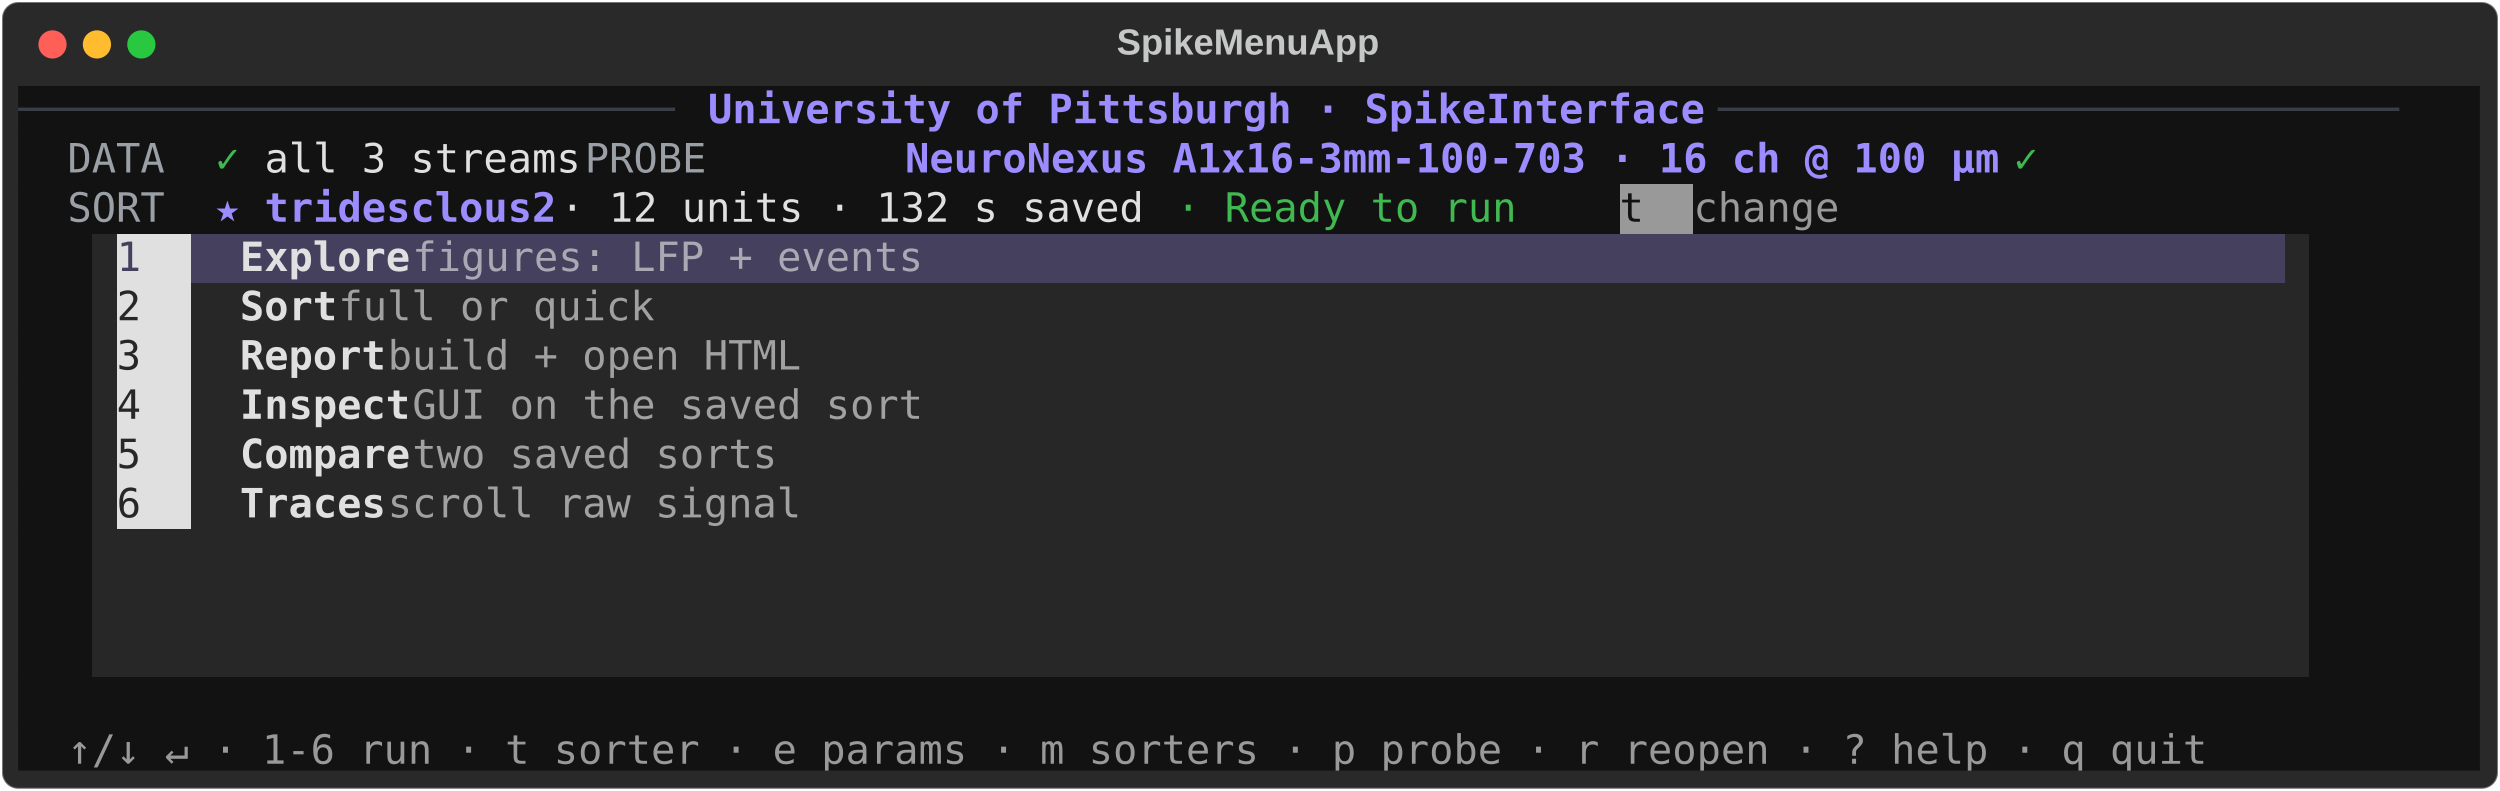
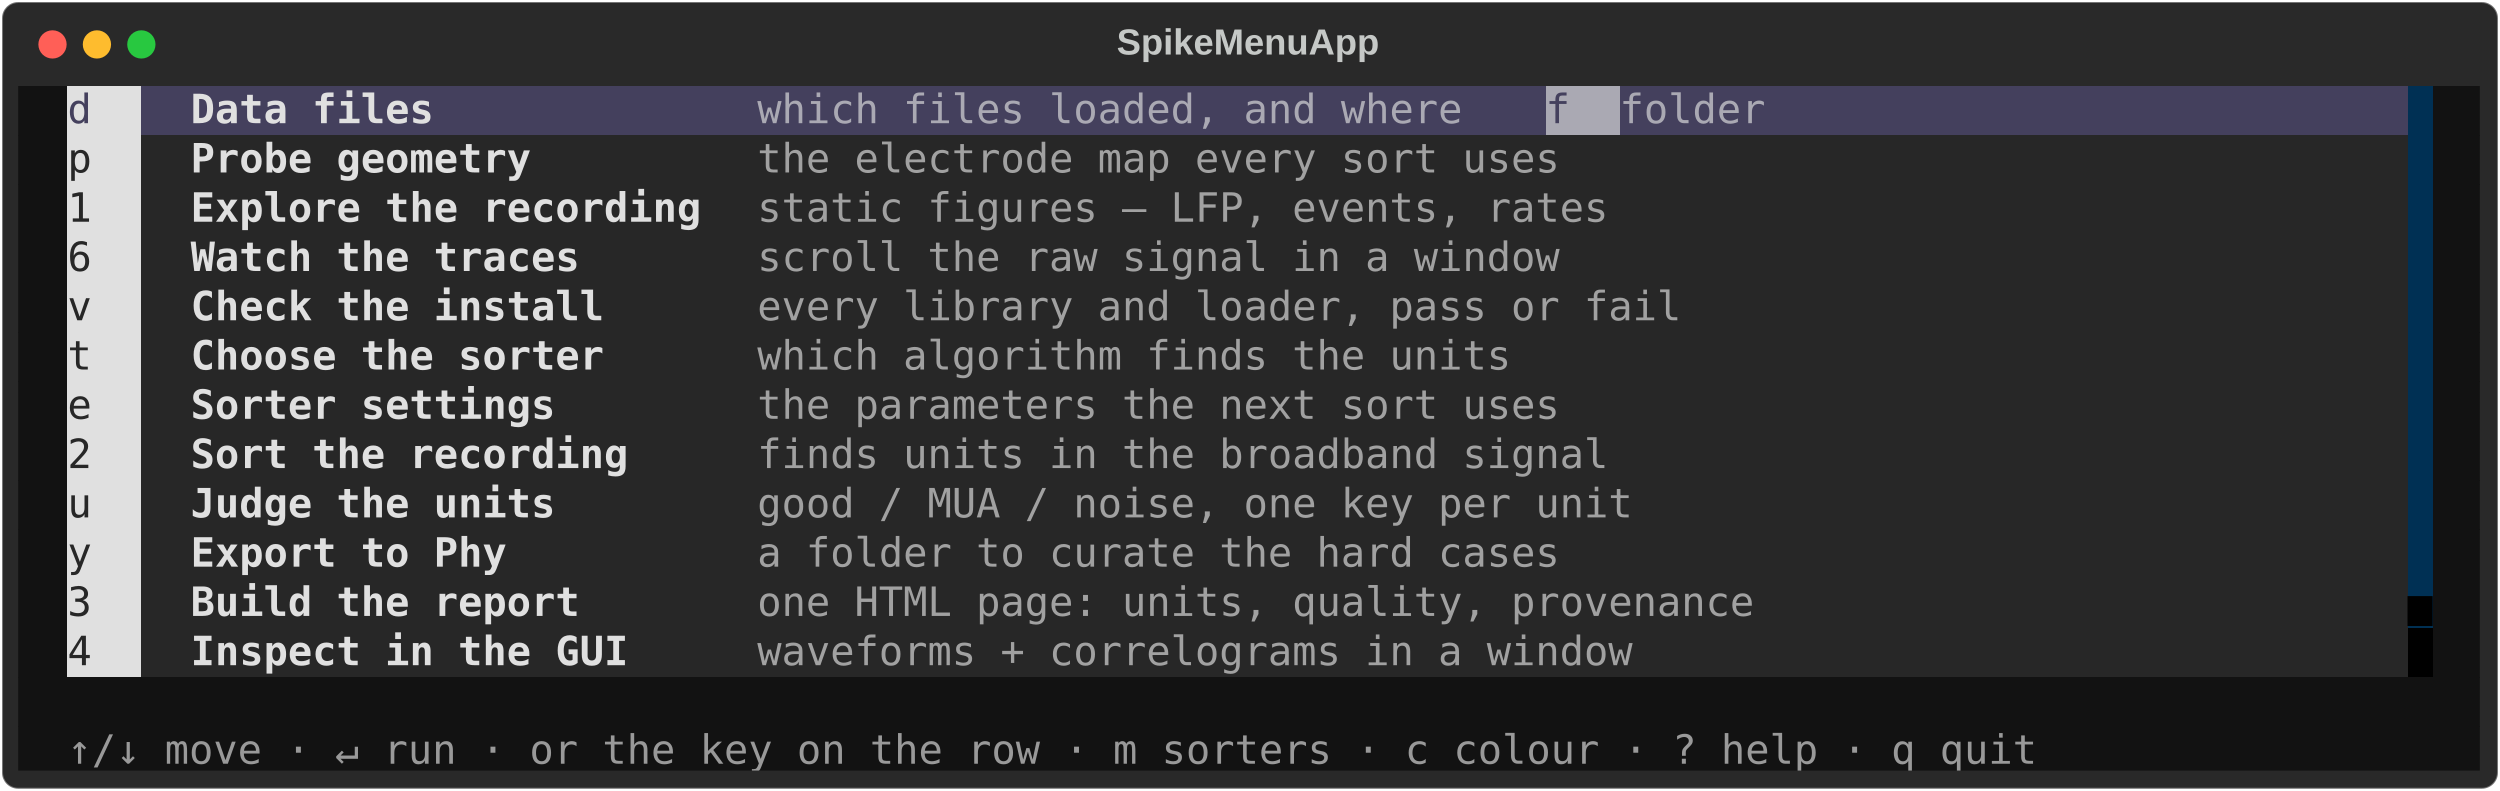
<svg xmlns="http://www.w3.org/2000/svg" class="rich-terminal" viewBox="0 0 1238 391.6">
  <style>

    @font-face {
        font-family: "Fira Code";
        src: local("FiraCode-Regular"),
                url("https://cdnjs.cloudflare.com/ajax/libs/firacode/6.2.0/woff2/FiraCode-Regular.woff2") format("woff2"),
                url("https://cdnjs.cloudflare.com/ajax/libs/firacode/6.2.0/woff/FiraCode-Regular.woff") format("woff");
        font-style: normal;
        font-weight: 400;
    }
    @font-face {
        font-family: "Fira Code";
        src: local("FiraCode-Bold"),
                url("https://cdnjs.cloudflare.com/ajax/libs/firacode/6.2.0/woff2/FiraCode-Bold.woff2") format("woff2"),
                url("https://cdnjs.cloudflare.com/ajax/libs/firacode/6.2.0/woff/FiraCode-Bold.woff") format("woff");
        font-style: bold;
        font-weight: 700;
    }

-     .terminal-595810010-matrix {
+     .terminal-983615860-matrix {
        font-family: Fira Code, monospace;
        font-size: 20px;
        line-height: 24.4px;
        font-variant-east-asian: full-width;
    }

-     .terminal-595810010-title {
+     .terminal-983615860-title {
        font-size: 18px;
        font-weight: bold;
        font-family: arial;
    }

-     .terminal-595810010-r1 { fill: #3a3f47 }
- .terminal-595810010-r2 { fill: #9b8cff;font-weight: bold }
- .terminal-595810010-r3 { fill: #e0e0e0 }
- .terminal-595810010-r4 { fill: #c5c8c6 }
- .terminal-595810010-r5 { fill: #9aa0a6 }
- .terminal-595810010-r6 { fill: #3fb950 }
- .terminal-595810010-r7 { fill: #121212 }
- .terminal-595810010-r8 { fill: #999999 }
- .terminal-595810010-r9 { fill: #44405d }
- .terminal-595810010-r10 { fill: #e0e0e0;font-weight: bold }
- .terminal-595810010-r11 { fill: #aaa9b3 }
- .terminal-595810010-r12 { fill: #272727 }
- .terminal-595810010-r13 { fill: #a1a1a1 }
+     .terminal-983615860-r1 { fill: #c5c8c6 }
+ .terminal-983615860-r2 { fill: #44405d }
+ .terminal-983615860-r3 { fill: #e0e0e0 }
+ .terminal-983615860-r4 { fill: #e0e0e0;font-weight: bold }
+ .terminal-983615860-r5 { fill: #aaa9b3 }
+ .terminal-983615860-r6 { fill: #272727 }
+ .terminal-983615860-r7 { fill: #a1a1a1 }
+ .terminal-983615860-r8 { fill: #000000 }
+ .terminal-983615860-r9 { fill: #999999 }
    </style>
  <defs>
-     <clipPath id="terminal-595810010-clip-terminal">
+     <clipPath id="terminal-983615860-clip-terminal">
      <rect x="0" y="0" width="1219.0" height="340.6" />
    </clipPath>
-     <clipPath id="terminal-595810010-line-0">
+     <clipPath id="terminal-983615860-line-0">
      <rect x="0" y="1.5" width="1220" height="24.65" />
    </clipPath>
-     <clipPath id="terminal-595810010-line-1">
+     <clipPath id="terminal-983615860-line-1">
      <rect x="0" y="25.9" width="1220" height="24.65" />
    </clipPath>
-     <clipPath id="terminal-595810010-line-2">
+     <clipPath id="terminal-983615860-line-2">
      <rect x="0" y="50.3" width="1220" height="24.65" />
    </clipPath>
-     <clipPath id="terminal-595810010-line-3">
+     <clipPath id="terminal-983615860-line-3">
      <rect x="0" y="74.7" width="1220" height="24.65" />
    </clipPath>
-     <clipPath id="terminal-595810010-line-4">
+     <clipPath id="terminal-983615860-line-4">
      <rect x="0" y="99.1" width="1220" height="24.65" />
    </clipPath>
-     <clipPath id="terminal-595810010-line-5">
+     <clipPath id="terminal-983615860-line-5">
      <rect x="0" y="123.5" width="1220" height="24.65" />
    </clipPath>
-     <clipPath id="terminal-595810010-line-6">
+     <clipPath id="terminal-983615860-line-6">
      <rect x="0" y="147.9" width="1220" height="24.65" />
    </clipPath>
-     <clipPath id="terminal-595810010-line-7">
+     <clipPath id="terminal-983615860-line-7">
      <rect x="0" y="172.3" width="1220" height="24.65" />
    </clipPath>
-     <clipPath id="terminal-595810010-line-8">
+     <clipPath id="terminal-983615860-line-8">
      <rect x="0" y="196.7" width="1220" height="24.65" />
    </clipPath>
-     <clipPath id="terminal-595810010-line-9">
+     <clipPath id="terminal-983615860-line-9">
      <rect x="0" y="221.1" width="1220" height="24.65" />
    </clipPath>
-     <clipPath id="terminal-595810010-line-10">
+     <clipPath id="terminal-983615860-line-10">
      <rect x="0" y="245.5" width="1220" height="24.65" />
    </clipPath>
-     <clipPath id="terminal-595810010-line-11">
+     <clipPath id="terminal-983615860-line-11">
      <rect x="0" y="269.9" width="1220" height="24.65" />
    </clipPath>
-     <clipPath id="terminal-595810010-line-12">
+     <clipPath id="terminal-983615860-line-12">
      <rect x="0" y="294.3" width="1220" height="24.65" />
    </clipPath>
  </defs>
  <rect fill="#292929" stroke="rgba(255,255,255,0.35)" stroke-width="1" x="1" y="1" width="1236" height="389.6" rx="8" />
-   <text class="terminal-595810010-title" fill="#c5c8c6" text-anchor="middle" x="618" y="27">SpikeMenuApp</text>
+   <text class="terminal-983615860-title" fill="#c5c8c6" text-anchor="middle" x="618" y="27">SpikeMenuApp</text>
  <g transform="translate(26,22)">
    <circle cx="0" cy="0" r="7" fill="#ff5f57" />
    <circle cx="22" cy="0" r="7" fill="#febc2e" />
    <circle cx="44" cy="0" r="7" fill="#28c840" />
  </g>
-   <g transform="translate(9, 41)" clip-path="url(#terminal-595810010-clip-terminal)">
-     <rect fill="#121212" x="0" y="1.5" width="341.6" height="24.65" shape-rendering="crispEdges" />
-     <rect fill="#121212" x="341.6" y="1.5" width="500.2" height="24.65" shape-rendering="crispEdges" />
-     <rect fill="#121212" x="841.8" y="1.5" width="353.8" height="24.65" shape-rendering="crispEdges" />
+   <g transform="translate(9, 41)" clip-path="url(#terminal-983615860-clip-terminal)">
+     <rect fill="#121212" x="0" y="1.5" width="24.4" height="24.65" shape-rendering="crispEdges" />
+     <rect fill="#e0e0e0" x="24.4" y="1.5" width="36.6" height="24.65" shape-rendering="crispEdges" />
+     <rect fill="#44405d" x="61" y="1.5" width="24.4" height="24.65" shape-rendering="crispEdges" />
+     <rect fill="#44405d" x="85.4" y="1.5" width="122" height="24.65" shape-rendering="crispEdges" />
+     <rect fill="#44405d" x="207.4" y="1.5" width="158.6" height="24.65" shape-rendering="crispEdges" />
+     <rect fill="#44405d" x="366" y="1.5" width="353.8" height="24.65" shape-rendering="crispEdges" />
+     <rect fill="#44405d" x="719.8" y="1.5" width="36.6" height="24.65" shape-rendering="crispEdges" />
+     <rect fill="#aaa9b3" x="756.4" y="1.5" width="36.6" height="24.65" shape-rendering="crispEdges" />
+     <rect fill="#44405d" x="793" y="1.5" width="85.4" height="24.65" shape-rendering="crispEdges" />
+     <rect fill="#44405d" x="878.4" y="1.5" width="305" height="24.65" shape-rendering="crispEdges" />
+     <rect fill="#003054" x="1183.4" y="1.5" width="12.2" height="24.65" shape-rendering="crispEdges" />
    <rect fill="#121212" x="1195.6" y="1.5" width="24.4" height="24.65" shape-rendering="crispEdges" />
    <rect fill="#121212" x="0" y="25.9" width="24.4" height="24.65" shape-rendering="crispEdges" />
-     <rect fill="#121212" x="24.4" y="25.9" width="73.2" height="24.65" shape-rendering="crispEdges" />
-     <rect fill="#121212" x="97.6" y="25.9" width="24.4" height="24.65" shape-rendering="crispEdges" />
-     <rect fill="#121212" x="122" y="25.9" width="158.6" height="24.65" shape-rendering="crispEdges" />
-     <rect fill="#121212" x="280.6" y="25.9" width="158.6" height="24.65" shape-rendering="crispEdges" />
-     <rect fill="#121212" x="439.2" y="25.9" width="549" height="24.65" shape-rendering="crispEdges" />
-     <rect fill="#121212" x="988.2" y="25.9" width="24.4" height="24.65" shape-rendering="crispEdges" />
-     <rect fill="#121212" x="1012.6" y="25.9" width="207.4" height="24.65" shape-rendering="crispEdges" />
+     <rect fill="#e0e0e0" x="24.4" y="25.9" width="36.6" height="24.65" shape-rendering="crispEdges" />
+     <rect fill="#272727" x="61" y="25.9" width="24.4" height="24.65" shape-rendering="crispEdges" />
+     <rect fill="#272727" x="85.4" y="25.9" width="170.8" height="24.65" shape-rendering="crispEdges" />
+     <rect fill="#272727" x="256.2" y="25.9" width="109.8" height="24.65" shape-rendering="crispEdges" />
+     <rect fill="#272727" x="366" y="25.9" width="402.6" height="24.65" shape-rendering="crispEdges" />
+     <rect fill="#272727" x="768.6" y="25.9" width="414.8" height="24.65" shape-rendering="crispEdges" />
+     <rect fill="#003054" x="1183.4" y="25.9" width="12.2" height="24.65" shape-rendering="crispEdges" />
+     <rect fill="#121212" x="1195.6" y="25.9" width="24.4" height="24.65" shape-rendering="crispEdges" />
    <rect fill="#121212" x="0" y="50.3" width="24.4" height="24.65" shape-rendering="crispEdges" />
-     <rect fill="#121212" x="24.4" y="50.3" width="73.2" height="24.65" shape-rendering="crispEdges" />
-     <rect fill="#121212" x="97.6" y="50.3" width="24.4" height="24.65" shape-rendering="crispEdges" />
-     <rect fill="#121212" x="122" y="50.3" width="146.4" height="24.65" shape-rendering="crispEdges" />
-     <rect fill="#121212" x="268.4" y="50.3" width="305" height="24.65" shape-rendering="crispEdges" />
-     <rect fill="#121212" x="573.4" y="50.3" width="183" height="24.65" shape-rendering="crispEdges" />
-     <rect fill="#121212" x="756.4" y="50.3" width="36.6" height="24.65" shape-rendering="crispEdges" />
-     <rect fill="#999999" x="793" y="50.3" width="36.6" height="24.65" shape-rendering="crispEdges" />
-     <rect fill="#121212" x="829.6" y="50.3" width="85.4" height="24.65" shape-rendering="crispEdges" />
-     <rect fill="#121212" x="915" y="50.3" width="305" height="24.65" shape-rendering="crispEdges" />
-     <rect fill="#121212" x="0" y="74.7" width="36.6" height="24.65" shape-rendering="crispEdges" />
-     <rect fill="#272727" x="36.6" y="74.7" width="12.2" height="24.65" shape-rendering="crispEdges" />
-     <rect fill="#e0e0e0" x="48.8" y="74.7" width="36.6" height="24.65" shape-rendering="crispEdges" />
-     <rect fill="#44405d" x="85.4" y="74.7" width="24.4" height="24.65" shape-rendering="crispEdges" />
-     <rect fill="#44405d" x="109.8" y="74.7" width="85.4" height="24.65" shape-rendering="crispEdges" />
-     <rect fill="#44405d" x="195.2" y="74.7" width="292.8" height="24.65" shape-rendering="crispEdges" />
-     <rect fill="#44405d" x="488" y="74.7" width="634.4" height="24.65" shape-rendering="crispEdges" />
-     <rect fill="#272727" x="1122.4" y="74.7" width="12.2" height="24.65" shape-rendering="crispEdges" />
-     <rect fill="#121212" x="1134.6" y="74.7" width="85.4" height="24.65" shape-rendering="crispEdges" />
-     <rect fill="#121212" x="0" y="99.1" width="36.6" height="24.65" shape-rendering="crispEdges" />
-     <rect fill="#272727" x="36.6" y="99.1" width="12.2" height="24.65" shape-rendering="crispEdges" />
-     <rect fill="#e0e0e0" x="48.8" y="99.1" width="36.6" height="24.65" shape-rendering="crispEdges" />
-     <rect fill="#272727" x="85.4" y="99.1" width="24.4" height="24.65" shape-rendering="crispEdges" />
-     <rect fill="#272727" x="109.8" y="99.1" width="48.8" height="24.65" shape-rendering="crispEdges" />
-     <rect fill="#272727" x="158.6" y="99.1" width="195.2" height="24.65" shape-rendering="crispEdges" />
-     <rect fill="#272727" x="353.8" y="99.1" width="768.6" height="24.65" shape-rendering="crispEdges" />
-     <rect fill="#272727" x="1122.4" y="99.1" width="12.2" height="24.65" shape-rendering="crispEdges" />
-     <rect fill="#121212" x="1134.6" y="99.1" width="85.4" height="24.65" shape-rendering="crispEdges" />
-     <rect fill="#121212" x="0" y="123.5" width="36.6" height="24.65" shape-rendering="crispEdges" />
-     <rect fill="#272727" x="36.6" y="123.5" width="12.2" height="24.65" shape-rendering="crispEdges" />
-     <rect fill="#e0e0e0" x="48.8" y="123.5" width="36.6" height="24.65" shape-rendering="crispEdges" />
-     <rect fill="#272727" x="85.4" y="123.5" width="24.4" height="24.65" shape-rendering="crispEdges" />
-     <rect fill="#272727" x="109.8" y="123.5" width="73.2" height="24.65" shape-rendering="crispEdges" />
-     <rect fill="#272727" x="183" y="123.5" width="244" height="24.65" shape-rendering="crispEdges" />
-     <rect fill="#272727" x="427" y="123.5" width="695.4" height="24.65" shape-rendering="crispEdges" />
-     <rect fill="#272727" x="1122.4" y="123.5" width="12.2" height="24.65" shape-rendering="crispEdges" />
-     <rect fill="#121212" x="1134.6" y="123.5" width="85.4" height="24.65" shape-rendering="crispEdges" />
-     <rect fill="#121212" x="0" y="147.9" width="36.6" height="24.65" shape-rendering="crispEdges" />
-     <rect fill="#272727" x="36.6" y="147.9" width="12.2" height="24.65" shape-rendering="crispEdges" />
-     <rect fill="#e0e0e0" x="48.8" y="147.9" width="36.6" height="24.65" shape-rendering="crispEdges" />
-     <rect fill="#272727" x="85.4" y="147.9" width="24.4" height="24.65" shape-rendering="crispEdges" />
-     <rect fill="#272727" x="109.8" y="147.9" width="85.4" height="24.65" shape-rendering="crispEdges" />
-     <rect fill="#272727" x="195.2" y="147.9" width="292.8" height="24.65" shape-rendering="crispEdges" />
-     <rect fill="#272727" x="488" y="147.9" width="634.4" height="24.65" shape-rendering="crispEdges" />
-     <rect fill="#272727" x="1122.4" y="147.9" width="12.2" height="24.65" shape-rendering="crispEdges" />
-     <rect fill="#121212" x="1134.6" y="147.9" width="85.4" height="24.65" shape-rendering="crispEdges" />
-     <rect fill="#121212" x="0" y="172.3" width="36.6" height="24.65" shape-rendering="crispEdges" />
-     <rect fill="#272727" x="36.6" y="172.3" width="12.2" height="24.65" shape-rendering="crispEdges" />
-     <rect fill="#e0e0e0" x="48.8" y="172.3" width="36.6" height="24.65" shape-rendering="crispEdges" />
-     <rect fill="#272727" x="85.4" y="172.3" width="24.4" height="24.65" shape-rendering="crispEdges" />
-     <rect fill="#272727" x="109.8" y="172.3" width="85.4" height="24.65" shape-rendering="crispEdges" />
-     <rect fill="#272727" x="195.2" y="172.3" width="219.6" height="24.65" shape-rendering="crispEdges" />
-     <rect fill="#272727" x="414.8" y="172.3" width="707.6" height="24.65" shape-rendering="crispEdges" />
-     <rect fill="#272727" x="1122.4" y="172.3" width="12.2" height="24.65" shape-rendering="crispEdges" />
-     <rect fill="#121212" x="1134.6" y="172.3" width="85.4" height="24.65" shape-rendering="crispEdges" />
-     <rect fill="#121212" x="0" y="196.7" width="36.6" height="24.65" shape-rendering="crispEdges" />
-     <rect fill="#272727" x="36.6" y="196.7" width="12.2" height="24.65" shape-rendering="crispEdges" />
-     <rect fill="#e0e0e0" x="48.8" y="196.7" width="36.6" height="24.65" shape-rendering="crispEdges" />
-     <rect fill="#272727" x="85.4" y="196.7" width="24.4" height="24.65" shape-rendering="crispEdges" />
-     <rect fill="#272727" x="109.8" y="196.7" width="73.2" height="24.65" shape-rendering="crispEdges" />
-     <rect fill="#272727" x="183" y="196.7" width="244" height="24.65" shape-rendering="crispEdges" />
-     <rect fill="#272727" x="427" y="196.7" width="695.4" height="24.65" shape-rendering="crispEdges" />
-     <rect fill="#272727" x="1122.4" y="196.7" width="12.2" height="24.65" shape-rendering="crispEdges" />
-     <rect fill="#121212" x="1134.6" y="196.7" width="85.4" height="24.65" shape-rendering="crispEdges" />
-     <rect fill="#121212" x="0" y="221.1" width="36.6" height="24.65" shape-rendering="crispEdges" />
-     <rect fill="#272727" x="36.6" y="221.1" width="12.2" height="24.65" shape-rendering="crispEdges" />
-     <rect fill="#272727" x="48.8" y="221.1" width="1073.6" height="24.65" shape-rendering="crispEdges" />
-     <rect fill="#272727" x="1122.4" y="221.1" width="12.2" height="24.65" shape-rendering="crispEdges" />
-     <rect fill="#121212" x="1134.6" y="221.1" width="85.4" height="24.65" shape-rendering="crispEdges" />
-     <rect fill="#121212" x="0" y="245.5" width="36.6" height="24.65" shape-rendering="crispEdges" />
-     <rect fill="#272727" x="36.6" y="245.5" width="12.2" height="24.65" shape-rendering="crispEdges" />
-     <rect fill="#272727" x="48.8" y="245.5" width="1073.6" height="24.65" shape-rendering="crispEdges" />
-     <rect fill="#272727" x="1122.4" y="245.5" width="12.2" height="24.65" shape-rendering="crispEdges" />
-     <rect fill="#121212" x="1134.6" y="245.5" width="85.4" height="24.65" shape-rendering="crispEdges" />
-     <rect fill="#121212" x="0" y="269.9" width="36.6" height="24.65" shape-rendering="crispEdges" />
-     <rect fill="#272727" x="36.6" y="269.9" width="12.2" height="24.65" shape-rendering="crispEdges" />
-     <rect fill="#272727" x="48.8" y="269.9" width="1073.6" height="24.65" shape-rendering="crispEdges" />
-     <rect fill="#272727" x="1122.4" y="269.9" width="12.2" height="24.65" shape-rendering="crispEdges" />
-     <rect fill="#121212" x="1134.6" y="269.9" width="85.4" height="24.65" shape-rendering="crispEdges" />
+     <rect fill="#e0e0e0" x="24.4" y="50.3" width="36.6" height="24.65" shape-rendering="crispEdges" />
+     <rect fill="#272727" x="61" y="50.3" width="24.4" height="24.65" shape-rendering="crispEdges" />
+     <rect fill="#272727" x="85.4" y="50.3" width="256.2" height="24.65" shape-rendering="crispEdges" />
+     <rect fill="#272727" x="341.6" y="50.3" width="24.4" height="24.65" shape-rendering="crispEdges" />
+     <rect fill="#272727" x="366" y="50.3" width="427" height="24.65" shape-rendering="crispEdges" />
+     <rect fill="#272727" x="793" y="50.3" width="390.4" height="24.65" shape-rendering="crispEdges" />
+     <rect fill="#003054" x="1183.4" y="50.3" width="12.2" height="24.65" shape-rendering="crispEdges" />
+     <rect fill="#121212" x="1195.6" y="50.3" width="24.4" height="24.65" shape-rendering="crispEdges" />
+     <rect fill="#121212" x="0" y="74.7" width="24.4" height="24.65" shape-rendering="crispEdges" />
+     <rect fill="#e0e0e0" x="24.4" y="74.7" width="36.6" height="24.65" shape-rendering="crispEdges" />
+     <rect fill="#272727" x="61" y="74.7" width="24.4" height="24.65" shape-rendering="crispEdges" />
+     <rect fill="#272727" x="85.4" y="74.7" width="195.2" height="24.65" shape-rendering="crispEdges" />
+     <rect fill="#272727" x="280.6" y="74.7" width="85.4" height="24.65" shape-rendering="crispEdges" />
+     <rect fill="#272727" x="366" y="74.7" width="402.6" height="24.65" shape-rendering="crispEdges" />
+     <rect fill="#272727" x="768.6" y="74.7" width="414.8" height="24.65" shape-rendering="crispEdges" />
+     <rect fill="#003054" x="1183.4" y="74.7" width="12.2" height="24.65" shape-rendering="crispEdges" />
+     <rect fill="#121212" x="1195.6" y="74.7" width="24.4" height="24.65" shape-rendering="crispEdges" />
+     <rect fill="#121212" x="0" y="99.1" width="24.4" height="24.65" shape-rendering="crispEdges" />
+     <rect fill="#e0e0e0" x="24.4" y="99.1" width="36.6" height="24.65" shape-rendering="crispEdges" />
+     <rect fill="#272727" x="61" y="99.1" width="24.4" height="24.65" shape-rendering="crispEdges" />
+     <rect fill="#272727" x="85.4" y="99.1" width="207.4" height="24.65" shape-rendering="crispEdges" />
+     <rect fill="#272727" x="292.8" y="99.1" width="73.2" height="24.65" shape-rendering="crispEdges" />
+     <rect fill="#272727" x="366" y="99.1" width="463.6" height="24.65" shape-rendering="crispEdges" />
+     <rect fill="#272727" x="829.6" y="99.1" width="353.8" height="24.65" shape-rendering="crispEdges" />
+     <rect fill="#003054" x="1183.4" y="99.1" width="12.2" height="24.65" shape-rendering="crispEdges" />
+     <rect fill="#121212" x="1195.6" y="99.1" width="24.4" height="24.65" shape-rendering="crispEdges" />
+     <rect fill="#121212" x="0" y="123.5" width="24.4" height="24.65" shape-rendering="crispEdges" />
+     <rect fill="#e0e0e0" x="24.4" y="123.5" width="36.6" height="24.65" shape-rendering="crispEdges" />
+     <rect fill="#272727" x="61" y="123.5" width="24.4" height="24.65" shape-rendering="crispEdges" />
+     <rect fill="#272727" x="85.4" y="123.5" width="207.4" height="24.65" shape-rendering="crispEdges" />
+     <rect fill="#272727" x="292.8" y="123.5" width="73.2" height="24.65" shape-rendering="crispEdges" />
+     <rect fill="#272727" x="366" y="123.5" width="378.2" height="24.65" shape-rendering="crispEdges" />
+     <rect fill="#272727" x="744.2" y="123.5" width="439.2" height="24.65" shape-rendering="crispEdges" />
+     <rect fill="#003054" x="1183.4" y="123.5" width="12.2" height="24.65" shape-rendering="crispEdges" />
+     <rect fill="#121212" x="1195.6" y="123.5" width="24.4" height="24.65" shape-rendering="crispEdges" />
+     <rect fill="#121212" x="0" y="147.9" width="24.4" height="24.65" shape-rendering="crispEdges" />
+     <rect fill="#e0e0e0" x="24.4" y="147.9" width="36.6" height="24.65" shape-rendering="crispEdges" />
+     <rect fill="#272727" x="61" y="147.9" width="24.4" height="24.65" shape-rendering="crispEdges" />
+     <rect fill="#272727" x="85.4" y="147.9" width="183" height="24.65" shape-rendering="crispEdges" />
+     <rect fill="#272727" x="268.4" y="147.9" width="97.6" height="24.65" shape-rendering="crispEdges" />
+     <rect fill="#272727" x="366" y="147.9" width="402.6" height="24.65" shape-rendering="crispEdges" />
+     <rect fill="#272727" x="768.6" y="147.9" width="414.8" height="24.65" shape-rendering="crispEdges" />
+     <rect fill="#003054" x="1183.4" y="147.9" width="12.2" height="24.65" shape-rendering="crispEdges" />
+     <rect fill="#121212" x="1195.6" y="147.9" width="24.4" height="24.65" shape-rendering="crispEdges" />
+     <rect fill="#121212" x="0" y="172.3" width="24.4" height="24.65" shape-rendering="crispEdges" />
+     <rect fill="#e0e0e0" x="24.4" y="172.3" width="36.6" height="24.65" shape-rendering="crispEdges" />
+     <rect fill="#272727" x="61" y="172.3" width="24.4" height="24.65" shape-rendering="crispEdges" />
+     <rect fill="#272727" x="85.4" y="172.3" width="219.6" height="24.65" shape-rendering="crispEdges" />
+     <rect fill="#272727" x="305" y="172.3" width="61" height="24.65" shape-rendering="crispEdges" />
+     <rect fill="#272727" x="366" y="172.3" width="427" height="24.65" shape-rendering="crispEdges" />
+     <rect fill="#272727" x="793" y="172.3" width="390.4" height="24.65" shape-rendering="crispEdges" />
+     <rect fill="#003054" x="1183.4" y="172.3" width="12.2" height="24.65" shape-rendering="crispEdges" />
+     <rect fill="#121212" x="1195.6" y="172.3" width="24.4" height="24.65" shape-rendering="crispEdges" />
+     <rect fill="#121212" x="0" y="196.7" width="24.4" height="24.65" shape-rendering="crispEdges" />
+     <rect fill="#e0e0e0" x="24.4" y="196.7" width="36.6" height="24.65" shape-rendering="crispEdges" />
+     <rect fill="#272727" x="61" y="196.7" width="24.4" height="24.65" shape-rendering="crispEdges" />
+     <rect fill="#272727" x="85.4" y="196.7" width="183" height="24.65" shape-rendering="crispEdges" />
+     <rect fill="#272727" x="268.4" y="196.7" width="97.6" height="24.65" shape-rendering="crispEdges" />
+     <rect fill="#272727" x="366" y="196.7" width="439.2" height="24.65" shape-rendering="crispEdges" />
+     <rect fill="#272727" x="805.2" y="196.7" width="378.2" height="24.65" shape-rendering="crispEdges" />
+     <rect fill="#003054" x="1183.4" y="196.7" width="12.2" height="24.65" shape-rendering="crispEdges" />
+     <rect fill="#121212" x="1195.6" y="196.7" width="24.4" height="24.65" shape-rendering="crispEdges" />
+     <rect fill="#121212" x="0" y="221.1" width="24.4" height="24.65" shape-rendering="crispEdges" />
+     <rect fill="#e0e0e0" x="24.4" y="221.1" width="36.6" height="24.65" shape-rendering="crispEdges" />
+     <rect fill="#272727" x="61" y="221.1" width="24.4" height="24.65" shape-rendering="crispEdges" />
+     <rect fill="#272727" x="85.4" y="221.1" width="158.6" height="24.65" shape-rendering="crispEdges" />
+     <rect fill="#272727" x="244" y="221.1" width="122" height="24.65" shape-rendering="crispEdges" />
+     <rect fill="#272727" x="366" y="221.1" width="402.6" height="24.65" shape-rendering="crispEdges" />
+     <rect fill="#272727" x="768.6" y="221.1" width="414.8" height="24.65" shape-rendering="crispEdges" />
+     <rect fill="#003054" x="1183.4" y="221.1" width="12.2" height="24.65" shape-rendering="crispEdges" />
+     <rect fill="#121212" x="1195.6" y="221.1" width="24.4" height="24.65" shape-rendering="crispEdges" />
+     <rect fill="#121212" x="0" y="245.5" width="24.4" height="24.65" shape-rendering="crispEdges" />
+     <rect fill="#e0e0e0" x="24.4" y="245.5" width="36.6" height="24.65" shape-rendering="crispEdges" />
+     <rect fill="#272727" x="61" y="245.5" width="24.4" height="24.65" shape-rendering="crispEdges" />
+     <rect fill="#272727" x="85.4" y="245.5" width="195.2" height="24.65" shape-rendering="crispEdges" />
+     <rect fill="#272727" x="280.6" y="245.5" width="85.4" height="24.65" shape-rendering="crispEdges" />
+     <rect fill="#272727" x="366" y="245.5" width="500.2" height="24.65" shape-rendering="crispEdges" />
+     <rect fill="#272727" x="866.2" y="245.5" width="317.2" height="24.65" shape-rendering="crispEdges" />
+     <rect fill="#003054" x="1183.4" y="245.5" width="12.2" height="24.65" shape-rendering="crispEdges" />
+     <rect fill="#121212" x="1195.6" y="245.5" width="24.4" height="24.65" shape-rendering="crispEdges" />
+     <rect fill="#121212" x="0" y="269.9" width="24.4" height="24.65" shape-rendering="crispEdges" />
+     <rect fill="#e0e0e0" x="24.4" y="269.9" width="36.6" height="24.65" shape-rendering="crispEdges" />
+     <rect fill="#272727" x="61" y="269.9" width="24.4" height="24.65" shape-rendering="crispEdges" />
+     <rect fill="#272727" x="85.4" y="269.9" width="219.6" height="24.65" shape-rendering="crispEdges" />
+     <rect fill="#272727" x="305" y="269.9" width="61" height="24.65" shape-rendering="crispEdges" />
+     <rect fill="#272727" x="366" y="269.9" width="439.2" height="24.65" shape-rendering="crispEdges" />
+     <rect fill="#272727" x="805.2" y="269.9" width="378.2" height="24.65" shape-rendering="crispEdges" />
+     <rect fill="#000000" x="1183.4" y="269.9" width="12.2" height="24.65" shape-rendering="crispEdges" />
+     <rect fill="#121212" x="1195.6" y="269.9" width="24.4" height="24.65" shape-rendering="crispEdges" />
    <rect fill="#121212" x="0" y="294.3" width="24.4" height="24.65" shape-rendering="crispEdges" />
    <rect fill="#121212" x="24.4" y="294.3" width="0" height="24.65" shape-rendering="crispEdges" />
    <rect fill="#121212" x="24.4" y="294.3" width="1195.6" height="24.65" shape-rendering="crispEdges" />
    <rect fill="#121212" x="0" y="318.7" width="24.4" height="24.65" shape-rendering="crispEdges" />
-     <rect fill="#121212" x="24.4" y="318.7" width="1073.6" height="24.65" shape-rendering="crispEdges" />
-     <rect fill="#121212" x="1098" y="318.7" width="122" height="24.65" shape-rendering="crispEdges" />
-     <g class="terminal-595810010-matrix">
-       <text class="terminal-595810010-r1" x="0" y="20" textLength="341.6" clip-path="url(#terminal-595810010-line-0)">─────────────────────────── </text>
-       <text class="terminal-595810010-r2" x="341.6" y="20" textLength="500.2" clip-path="url(#terminal-595810010-line-0)">University of Pittsburgh · SpikeInterface</text>
-       <text class="terminal-595810010-r1" x="841.8" y="20" textLength="353.8" clip-path="url(#terminal-595810010-line-0)"> ────────────────────────────</text>
-       <text class="terminal-595810010-r4" x="1220" y="20" textLength="12.2" clip-path="url(#terminal-595810010-line-0)">
- </text>
-       <text class="terminal-595810010-r5" x="24.4" y="44.4" textLength="73.2" clip-path="url(#terminal-595810010-line-1)">DATA  </text>
-       <text class="terminal-595810010-r6" x="97.6" y="44.4" textLength="24.4" clip-path="url(#terminal-595810010-line-1)">✓ </text>
-       <text class="terminal-595810010-r3" x="122" y="44.4" textLength="158.6" clip-path="url(#terminal-595810010-line-1)">all 3 streams</text>
-       <text class="terminal-595810010-r5" x="280.6" y="44.4" textLength="158.6" clip-path="url(#terminal-595810010-line-1)">      PROBE  </text>
-       <text class="terminal-595810010-r2" x="439.2" y="44.4" textLength="549" clip-path="url(#terminal-595810010-line-1)">NeuroNexus A1x16-3mm-100-703 · 16 ch @ 100 µm</text>
-       <text class="terminal-595810010-r6" x="988.2" y="44.4" textLength="24.4" clip-path="url(#terminal-595810010-line-1)"> ✓</text>
-       <text class="terminal-595810010-r4" x="1220" y="44.4" textLength="12.2" clip-path="url(#terminal-595810010-line-1)">
- </text>
-       <text class="terminal-595810010-r5" x="24.4" y="68.8" textLength="73.2" clip-path="url(#terminal-595810010-line-2)">SORT  </text>
-       <text class="terminal-595810010-r2" x="97.6" y="68.8" textLength="24.4" clip-path="url(#terminal-595810010-line-2)">★ </text>
-       <text class="terminal-595810010-r2" x="122" y="68.8" textLength="146.4" clip-path="url(#terminal-595810010-line-2)">tridesclous2</text>
-       <text class="terminal-595810010-r3" x="268.4" y="68.8" textLength="305" clip-path="url(#terminal-595810010-line-2)"> · 12 units · 132 s saved</text>
-       <text class="terminal-595810010-r6" x="573.4" y="68.8" textLength="183" clip-path="url(#terminal-595810010-line-2)"> · Ready to run</text>
-       <text class="terminal-595810010-r7" x="793" y="68.8" textLength="36.6" clip-path="url(#terminal-595810010-line-2)"> t </text>
-       <text class="terminal-595810010-r8" x="829.6" y="68.8" textLength="85.4" clip-path="url(#terminal-595810010-line-2)"> change</text>
-       <text class="terminal-595810010-r4" x="1220" y="68.8" textLength="12.2" clip-path="url(#terminal-595810010-line-2)">
- </text>
-       <text class="terminal-595810010-r9" x="48.8" y="93.2" textLength="36.6" clip-path="url(#terminal-595810010-line-3)"> 1 </text>
-       <text class="terminal-595810010-r10" x="109.8" y="93.2" textLength="85.4" clip-path="url(#terminal-595810010-line-3)">Explore</text>
-       <text class="terminal-595810010-r11" x="195.2" y="93.2" textLength="292.8" clip-path="url(#terminal-595810010-line-3)">   figures: LFP + events</text>
-       <text class="terminal-595810010-r4" x="1220" y="93.2" textLength="12.2" clip-path="url(#terminal-595810010-line-3)">
- </text>
-       <text class="terminal-595810010-r12" x="48.8" y="117.6" textLength="36.6" clip-path="url(#terminal-595810010-line-4)"> 2 </text>
-       <text class="terminal-595810010-r10" x="109.8" y="117.6" textLength="48.8" clip-path="url(#terminal-595810010-line-4)">Sort</text>
-       <text class="terminal-595810010-r13" x="158.6" y="117.6" textLength="195.2" clip-path="url(#terminal-595810010-line-4)">   full or quick</text>
-       <text class="terminal-595810010-r4" x="1220" y="117.6" textLength="12.2" clip-path="url(#terminal-595810010-line-4)">
- </text>
-       <text class="terminal-595810010-r12" x="48.8" y="142" textLength="36.6" clip-path="url(#terminal-595810010-line-5)"> 3 </text>
-       <text class="terminal-595810010-r10" x="109.8" y="142" textLength="73.2" clip-path="url(#terminal-595810010-line-5)">Report</text>
-       <text class="terminal-595810010-r13" x="183" y="142" textLength="244" clip-path="url(#terminal-595810010-line-5)">   build + open HTML</text>
-       <text class="terminal-595810010-r4" x="1220" y="142" textLength="12.2" clip-path="url(#terminal-595810010-line-5)">
- </text>
-       <text class="terminal-595810010-r12" x="48.8" y="166.4" textLength="36.6" clip-path="url(#terminal-595810010-line-6)"> 4 </text>
-       <text class="terminal-595810010-r10" x="109.8" y="166.4" textLength="85.4" clip-path="url(#terminal-595810010-line-6)">Inspect</text>
-       <text class="terminal-595810010-r13" x="195.2" y="166.4" textLength="292.8" clip-path="url(#terminal-595810010-line-6)">   GUI on the saved sort</text>
-       <text class="terminal-595810010-r4" x="1220" y="166.4" textLength="12.2" clip-path="url(#terminal-595810010-line-6)">
- </text>
-       <text class="terminal-595810010-r12" x="48.8" y="190.8" textLength="36.6" clip-path="url(#terminal-595810010-line-7)"> 5 </text>
-       <text class="terminal-595810010-r10" x="109.8" y="190.8" textLength="85.4" clip-path="url(#terminal-595810010-line-7)">Compare</text>
-       <text class="terminal-595810010-r13" x="195.2" y="190.8" textLength="219.6" clip-path="url(#terminal-595810010-line-7)">   two saved sorts</text>
-       <text class="terminal-595810010-r4" x="1220" y="190.8" textLength="12.2" clip-path="url(#terminal-595810010-line-7)">
- </text>
-       <text class="terminal-595810010-r12" x="48.8" y="215.2" textLength="36.6" clip-path="url(#terminal-595810010-line-8)"> 6 </text>
-       <text class="terminal-595810010-r10" x="109.8" y="215.2" textLength="73.2" clip-path="url(#terminal-595810010-line-8)">Traces</text>
-       <text class="terminal-595810010-r13" x="183" y="215.2" textLength="244" clip-path="url(#terminal-595810010-line-8)">   scroll raw signal</text>
-       <text class="terminal-595810010-r4" x="1220" y="215.2" textLength="12.2" clip-path="url(#terminal-595810010-line-8)">
- </text>
-       <text class="terminal-595810010-r4" x="1220" y="239.6" textLength="12.2" clip-path="url(#terminal-595810010-line-9)">
- </text>
-       <text class="terminal-595810010-r4" x="1220" y="264" textLength="12.2" clip-path="url(#terminal-595810010-line-10)">
- </text>
-       <text class="terminal-595810010-r4" x="1220" y="288.4" textLength="12.2" clip-path="url(#terminal-595810010-line-11)">
- </text>
-       <text class="terminal-595810010-r4" x="1220" y="312.8" textLength="12.2" clip-path="url(#terminal-595810010-line-12)">
- </text>
-       <text class="terminal-595810010-r8" x="24.4" y="337.2" textLength="1073.6" clip-path="url(#terminal-595810010-line-13)">↑/↓ ↵ · 1-6 run · t sorter · e params · m sorters · p probe · r reopen · ? help · q quit</text>
+     <rect fill="#121212" x="24.4" y="318.7" width="988.2" height="24.65" shape-rendering="crispEdges" />
+     <rect fill="#121212" x="1012.6" y="318.7" width="207.4" height="24.65" shape-rendering="crispEdges" />
+     <g class="terminal-983615860-matrix">
+       <text class="terminal-983615860-r2" x="24.4" y="20" textLength="36.6" clip-path="url(#terminal-983615860-line-0)"> d </text>
+       <text class="terminal-983615860-r4" x="85.4" y="20" textLength="122" clip-path="url(#terminal-983615860-line-0)">Data files</text>
+       <text class="terminal-983615860-r5" x="366" y="20" textLength="353.8" clip-path="url(#terminal-983615860-line-0)">which files loaded, and where</text>
+       <text class="terminal-983615860-r2" x="756.4" y="20" textLength="36.6" clip-path="url(#terminal-983615860-line-0)"> f </text>
+       <text class="terminal-983615860-r5" x="793" y="20" textLength="85.4" clip-path="url(#terminal-983615860-line-0)"> folder</text>
+       <text class="terminal-983615860-r1" x="1220" y="20" textLength="12.2" clip-path="url(#terminal-983615860-line-0)">
+ </text>
+       <text class="terminal-983615860-r6" x="24.4" y="44.4" textLength="36.6" clip-path="url(#terminal-983615860-line-1)"> p </text>
+       <text class="terminal-983615860-r4" x="85.4" y="44.4" textLength="170.8" clip-path="url(#terminal-983615860-line-1)">Probe geometry</text>
+       <text class="terminal-983615860-r7" x="366" y="44.4" textLength="402.6" clip-path="url(#terminal-983615860-line-1)">the electrode map every sort uses</text>
+       <text class="terminal-983615860-r1" x="1220" y="44.4" textLength="12.2" clip-path="url(#terminal-983615860-line-1)">
+ </text>
+       <text class="terminal-983615860-r6" x="24.4" y="68.8" textLength="36.6" clip-path="url(#terminal-983615860-line-2)"> 1 </text>
+       <text class="terminal-983615860-r4" x="85.4" y="68.8" textLength="256.2" clip-path="url(#terminal-983615860-line-2)">Explore the recording</text>
+       <text class="terminal-983615860-r7" x="366" y="68.8" textLength="427" clip-path="url(#terminal-983615860-line-2)">static figures — LFP, events, rates</text>
+       <text class="terminal-983615860-r1" x="1220" y="68.8" textLength="12.2" clip-path="url(#terminal-983615860-line-2)">
+ </text>
+       <text class="terminal-983615860-r6" x="24.4" y="93.2" textLength="36.6" clip-path="url(#terminal-983615860-line-3)"> 6 </text>
+       <text class="terminal-983615860-r4" x="85.4" y="93.2" textLength="195.2" clip-path="url(#terminal-983615860-line-3)">Watch the traces</text>
+       <text class="terminal-983615860-r7" x="366" y="93.2" textLength="402.6" clip-path="url(#terminal-983615860-line-3)">scroll the raw signal in a window</text>
+       <text class="terminal-983615860-r1" x="1220" y="93.2" textLength="12.2" clip-path="url(#terminal-983615860-line-3)">
+ </text>
+       <text class="terminal-983615860-r6" x="24.4" y="117.6" textLength="36.6" clip-path="url(#terminal-983615860-line-4)"> v </text>
+       <text class="terminal-983615860-r4" x="85.4" y="117.6" textLength="207.4" clip-path="url(#terminal-983615860-line-4)">Check the install</text>
+       <text class="terminal-983615860-r7" x="366" y="117.6" textLength="463.6" clip-path="url(#terminal-983615860-line-4)">every library and loader, pass or fail</text>
+       <text class="terminal-983615860-r1" x="1220" y="117.6" textLength="12.2" clip-path="url(#terminal-983615860-line-4)">
+ </text>
+       <text class="terminal-983615860-r6" x="24.4" y="142" textLength="36.6" clip-path="url(#terminal-983615860-line-5)"> t </text>
+       <text class="terminal-983615860-r4" x="85.4" y="142" textLength="207.4" clip-path="url(#terminal-983615860-line-5)">Choose the sorter</text>
+       <text class="terminal-983615860-r7" x="366" y="142" textLength="378.2" clip-path="url(#terminal-983615860-line-5)">which algorithm finds the units</text>
+       <text class="terminal-983615860-r1" x="1220" y="142" textLength="12.2" clip-path="url(#terminal-983615860-line-5)">
+ </text>
+       <text class="terminal-983615860-r6" x="24.4" y="166.4" textLength="36.6" clip-path="url(#terminal-983615860-line-6)"> e </text>
+       <text class="terminal-983615860-r4" x="85.4" y="166.4" textLength="183" clip-path="url(#terminal-983615860-line-6)">Sorter settings</text>
+       <text class="terminal-983615860-r7" x="366" y="166.4" textLength="402.6" clip-path="url(#terminal-983615860-line-6)">the parameters the next sort uses</text>
+       <text class="terminal-983615860-r1" x="1220" y="166.4" textLength="12.2" clip-path="url(#terminal-983615860-line-6)">
+ </text>
+       <text class="terminal-983615860-r6" x="24.4" y="190.8" textLength="36.6" clip-path="url(#terminal-983615860-line-7)"> 2 </text>
+       <text class="terminal-983615860-r4" x="85.4" y="190.8" textLength="219.6" clip-path="url(#terminal-983615860-line-7)">Sort the recording</text>
+       <text class="terminal-983615860-r7" x="366" y="190.8" textLength="427" clip-path="url(#terminal-983615860-line-7)">finds units in the broadband signal</text>
+       <text class="terminal-983615860-r1" x="1220" y="190.8" textLength="12.2" clip-path="url(#terminal-983615860-line-7)">
+ </text>
+       <text class="terminal-983615860-r6" x="24.4" y="215.2" textLength="36.6" clip-path="url(#terminal-983615860-line-8)"> u </text>
+       <text class="terminal-983615860-r4" x="85.4" y="215.2" textLength="183" clip-path="url(#terminal-983615860-line-8)">Judge the units</text>
+       <text class="terminal-983615860-r7" x="366" y="215.2" textLength="439.2" clip-path="url(#terminal-983615860-line-8)">good / MUA / noise, one key per unit</text>
+       <text class="terminal-983615860-r1" x="1220" y="215.2" textLength="12.2" clip-path="url(#terminal-983615860-line-8)">
+ </text>
+       <text class="terminal-983615860-r6" x="24.4" y="239.6" textLength="36.6" clip-path="url(#terminal-983615860-line-9)"> y </text>
+       <text class="terminal-983615860-r4" x="85.4" y="239.6" textLength="158.6" clip-path="url(#terminal-983615860-line-9)">Export to Phy</text>
+       <text class="terminal-983615860-r7" x="366" y="239.6" textLength="402.6" clip-path="url(#terminal-983615860-line-9)">a folder to curate the hard cases</text>
+       <text class="terminal-983615860-r1" x="1220" y="239.6" textLength="12.2" clip-path="url(#terminal-983615860-line-9)">
+ </text>
+       <text class="terminal-983615860-r6" x="24.4" y="264" textLength="36.6" clip-path="url(#terminal-983615860-line-10)"> 3 </text>
+       <text class="terminal-983615860-r4" x="85.4" y="264" textLength="195.2" clip-path="url(#terminal-983615860-line-10)">Build the report</text>
+       <text class="terminal-983615860-r7" x="366" y="264" textLength="500.2" clip-path="url(#terminal-983615860-line-10)">one HTML page: units, quality, provenance</text>
+       <text class="terminal-983615860-r8" x="1183.4" y="264" textLength="12.2" clip-path="url(#terminal-983615860-line-10)">▅</text>
+       <text class="terminal-983615860-r1" x="1220" y="264" textLength="12.2" clip-path="url(#terminal-983615860-line-10)">
+ </text>
+       <text class="terminal-983615860-r6" x="24.4" y="288.4" textLength="36.6" clip-path="url(#terminal-983615860-line-11)"> 4 </text>
+       <text class="terminal-983615860-r4" x="85.4" y="288.4" textLength="219.6" clip-path="url(#terminal-983615860-line-11)">Inspect in the GUI</text>
+       <text class="terminal-983615860-r7" x="366" y="288.4" textLength="439.2" clip-path="url(#terminal-983615860-line-11)">waveforms + correlograms in a window</text>
+       <text class="terminal-983615860-r1" x="1220" y="288.4" textLength="12.2" clip-path="url(#terminal-983615860-line-11)">
+ </text>
+       <text class="terminal-983615860-r1" x="1220" y="312.8" textLength="12.2" clip-path="url(#terminal-983615860-line-12)">
+ </text>
+       <text class="terminal-983615860-r9" x="24.4" y="337.2" textLength="988.2" clip-path="url(#terminal-983615860-line-13)">↑/↓ move · ↵ run · or the key on the row · m sorters · c colour · ? help · q quit</text>
    </g>
  </g>
</svg>
